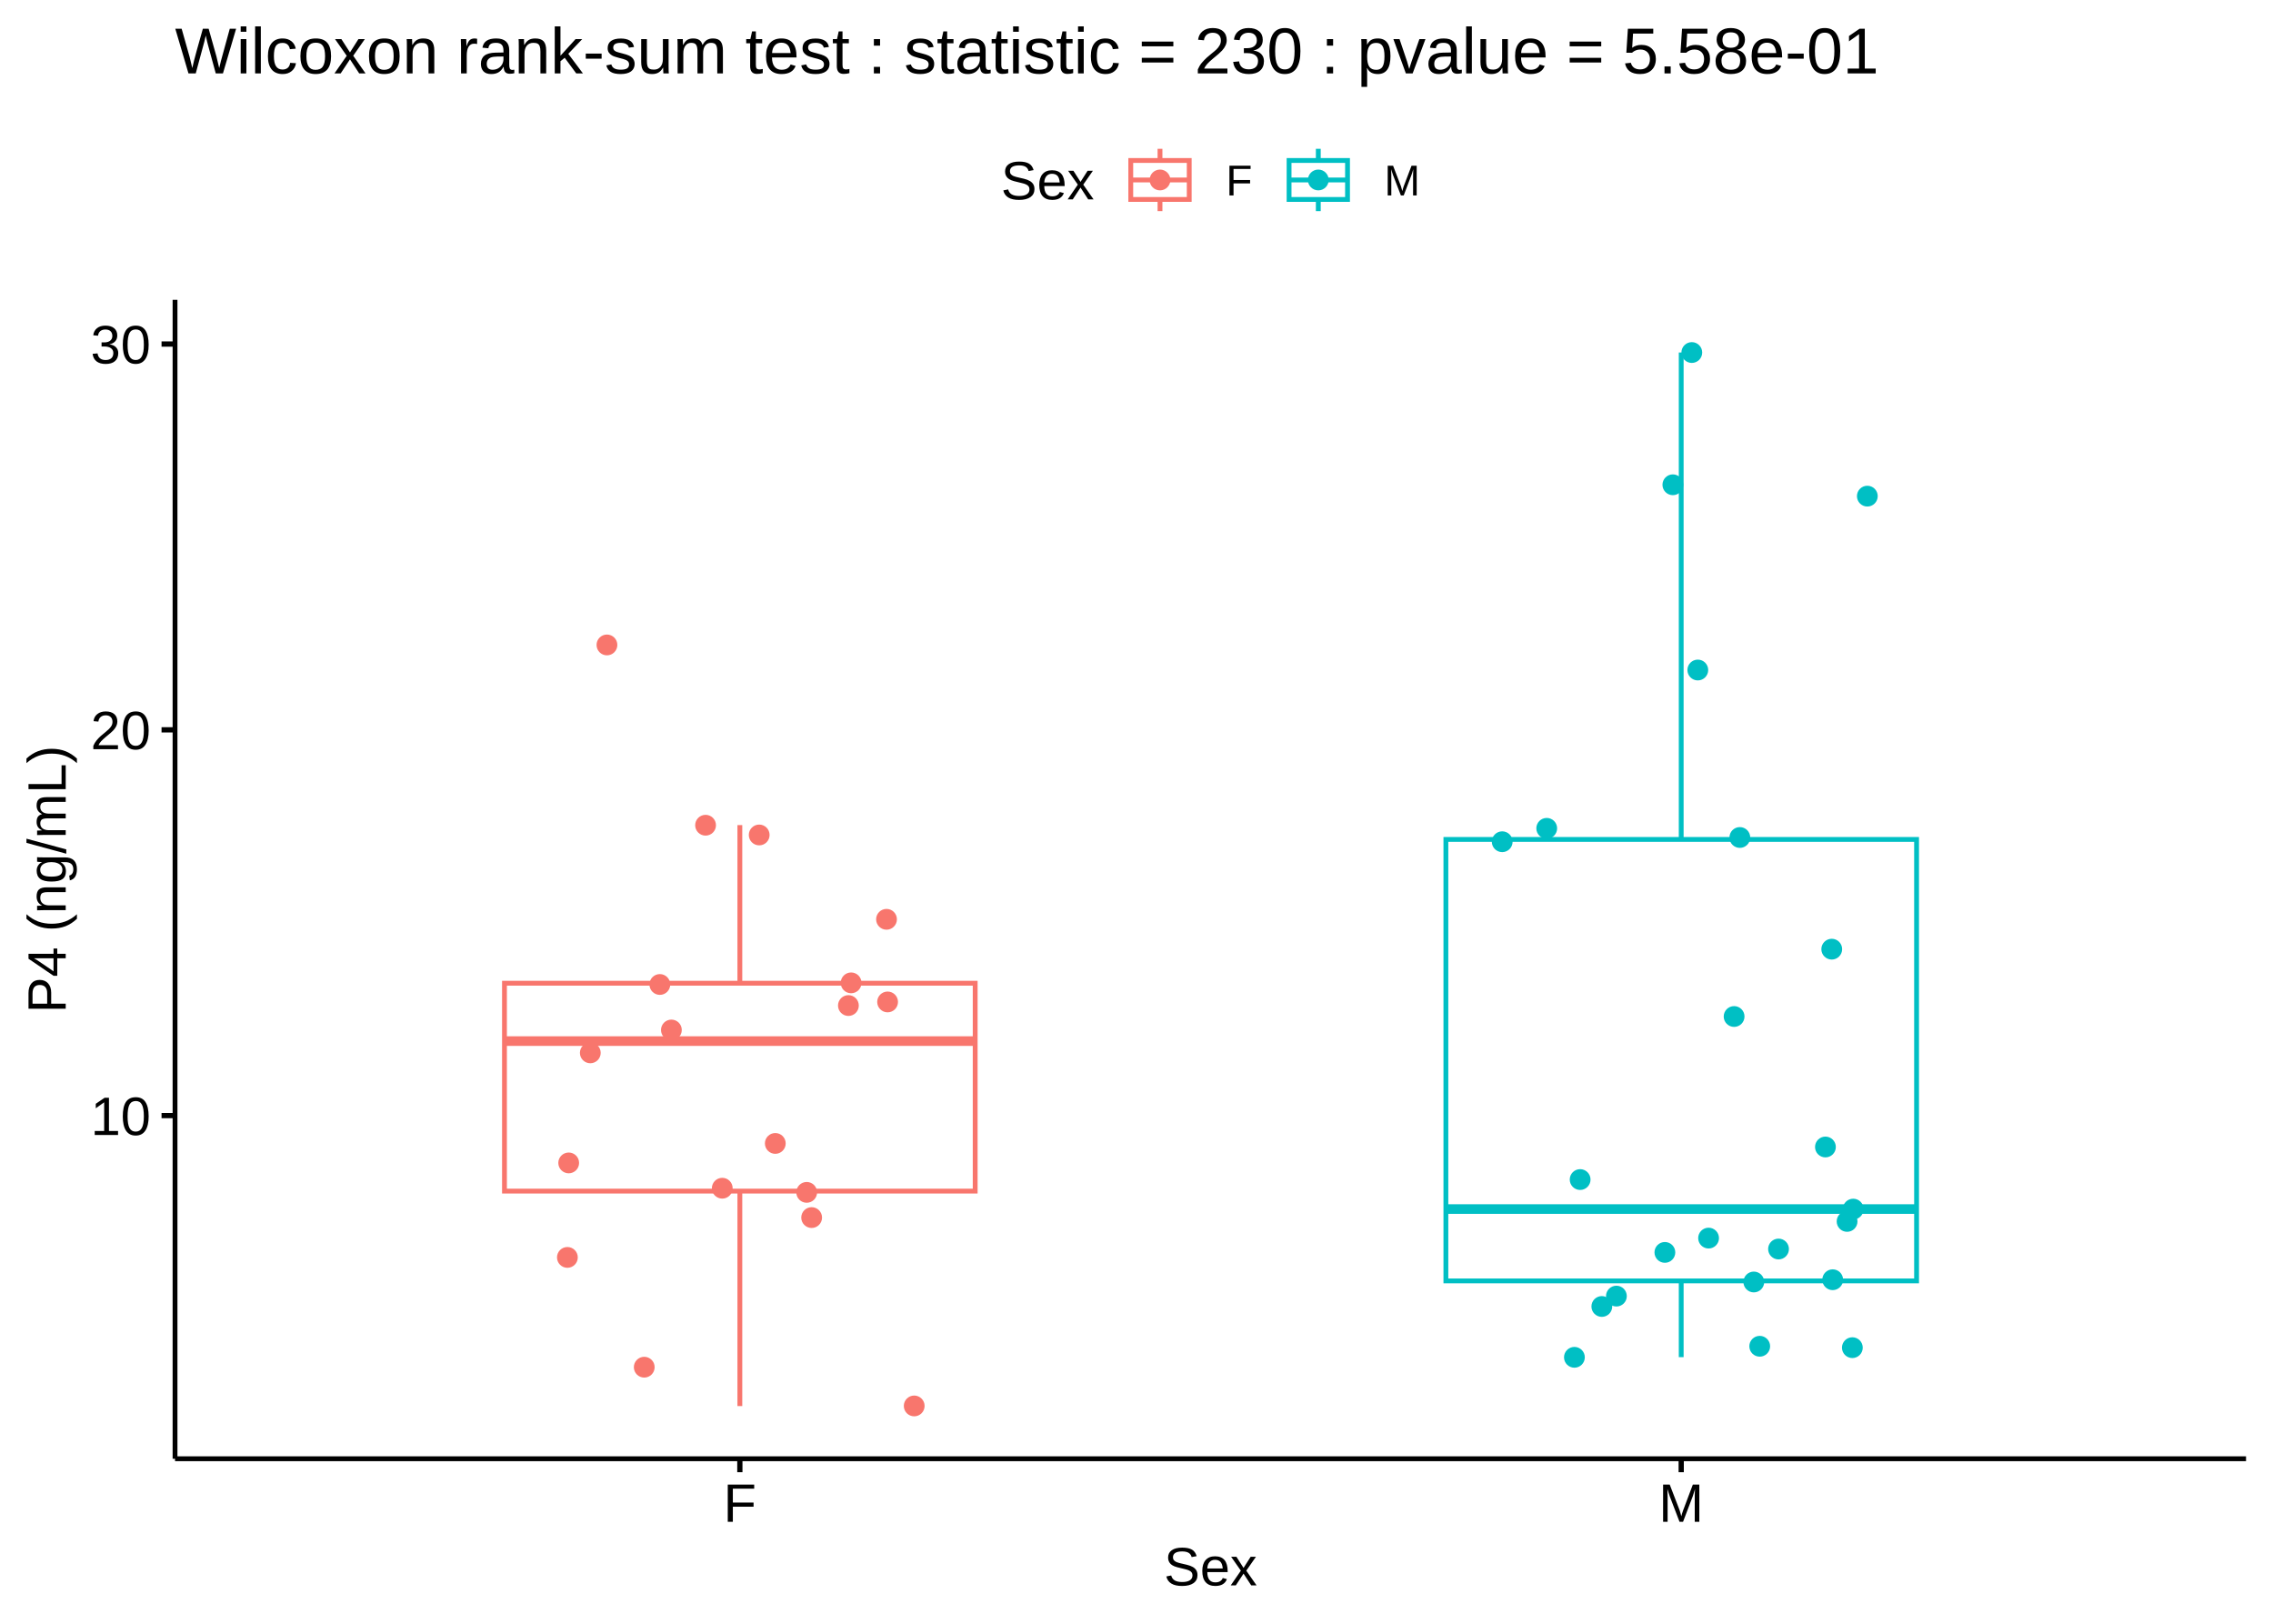
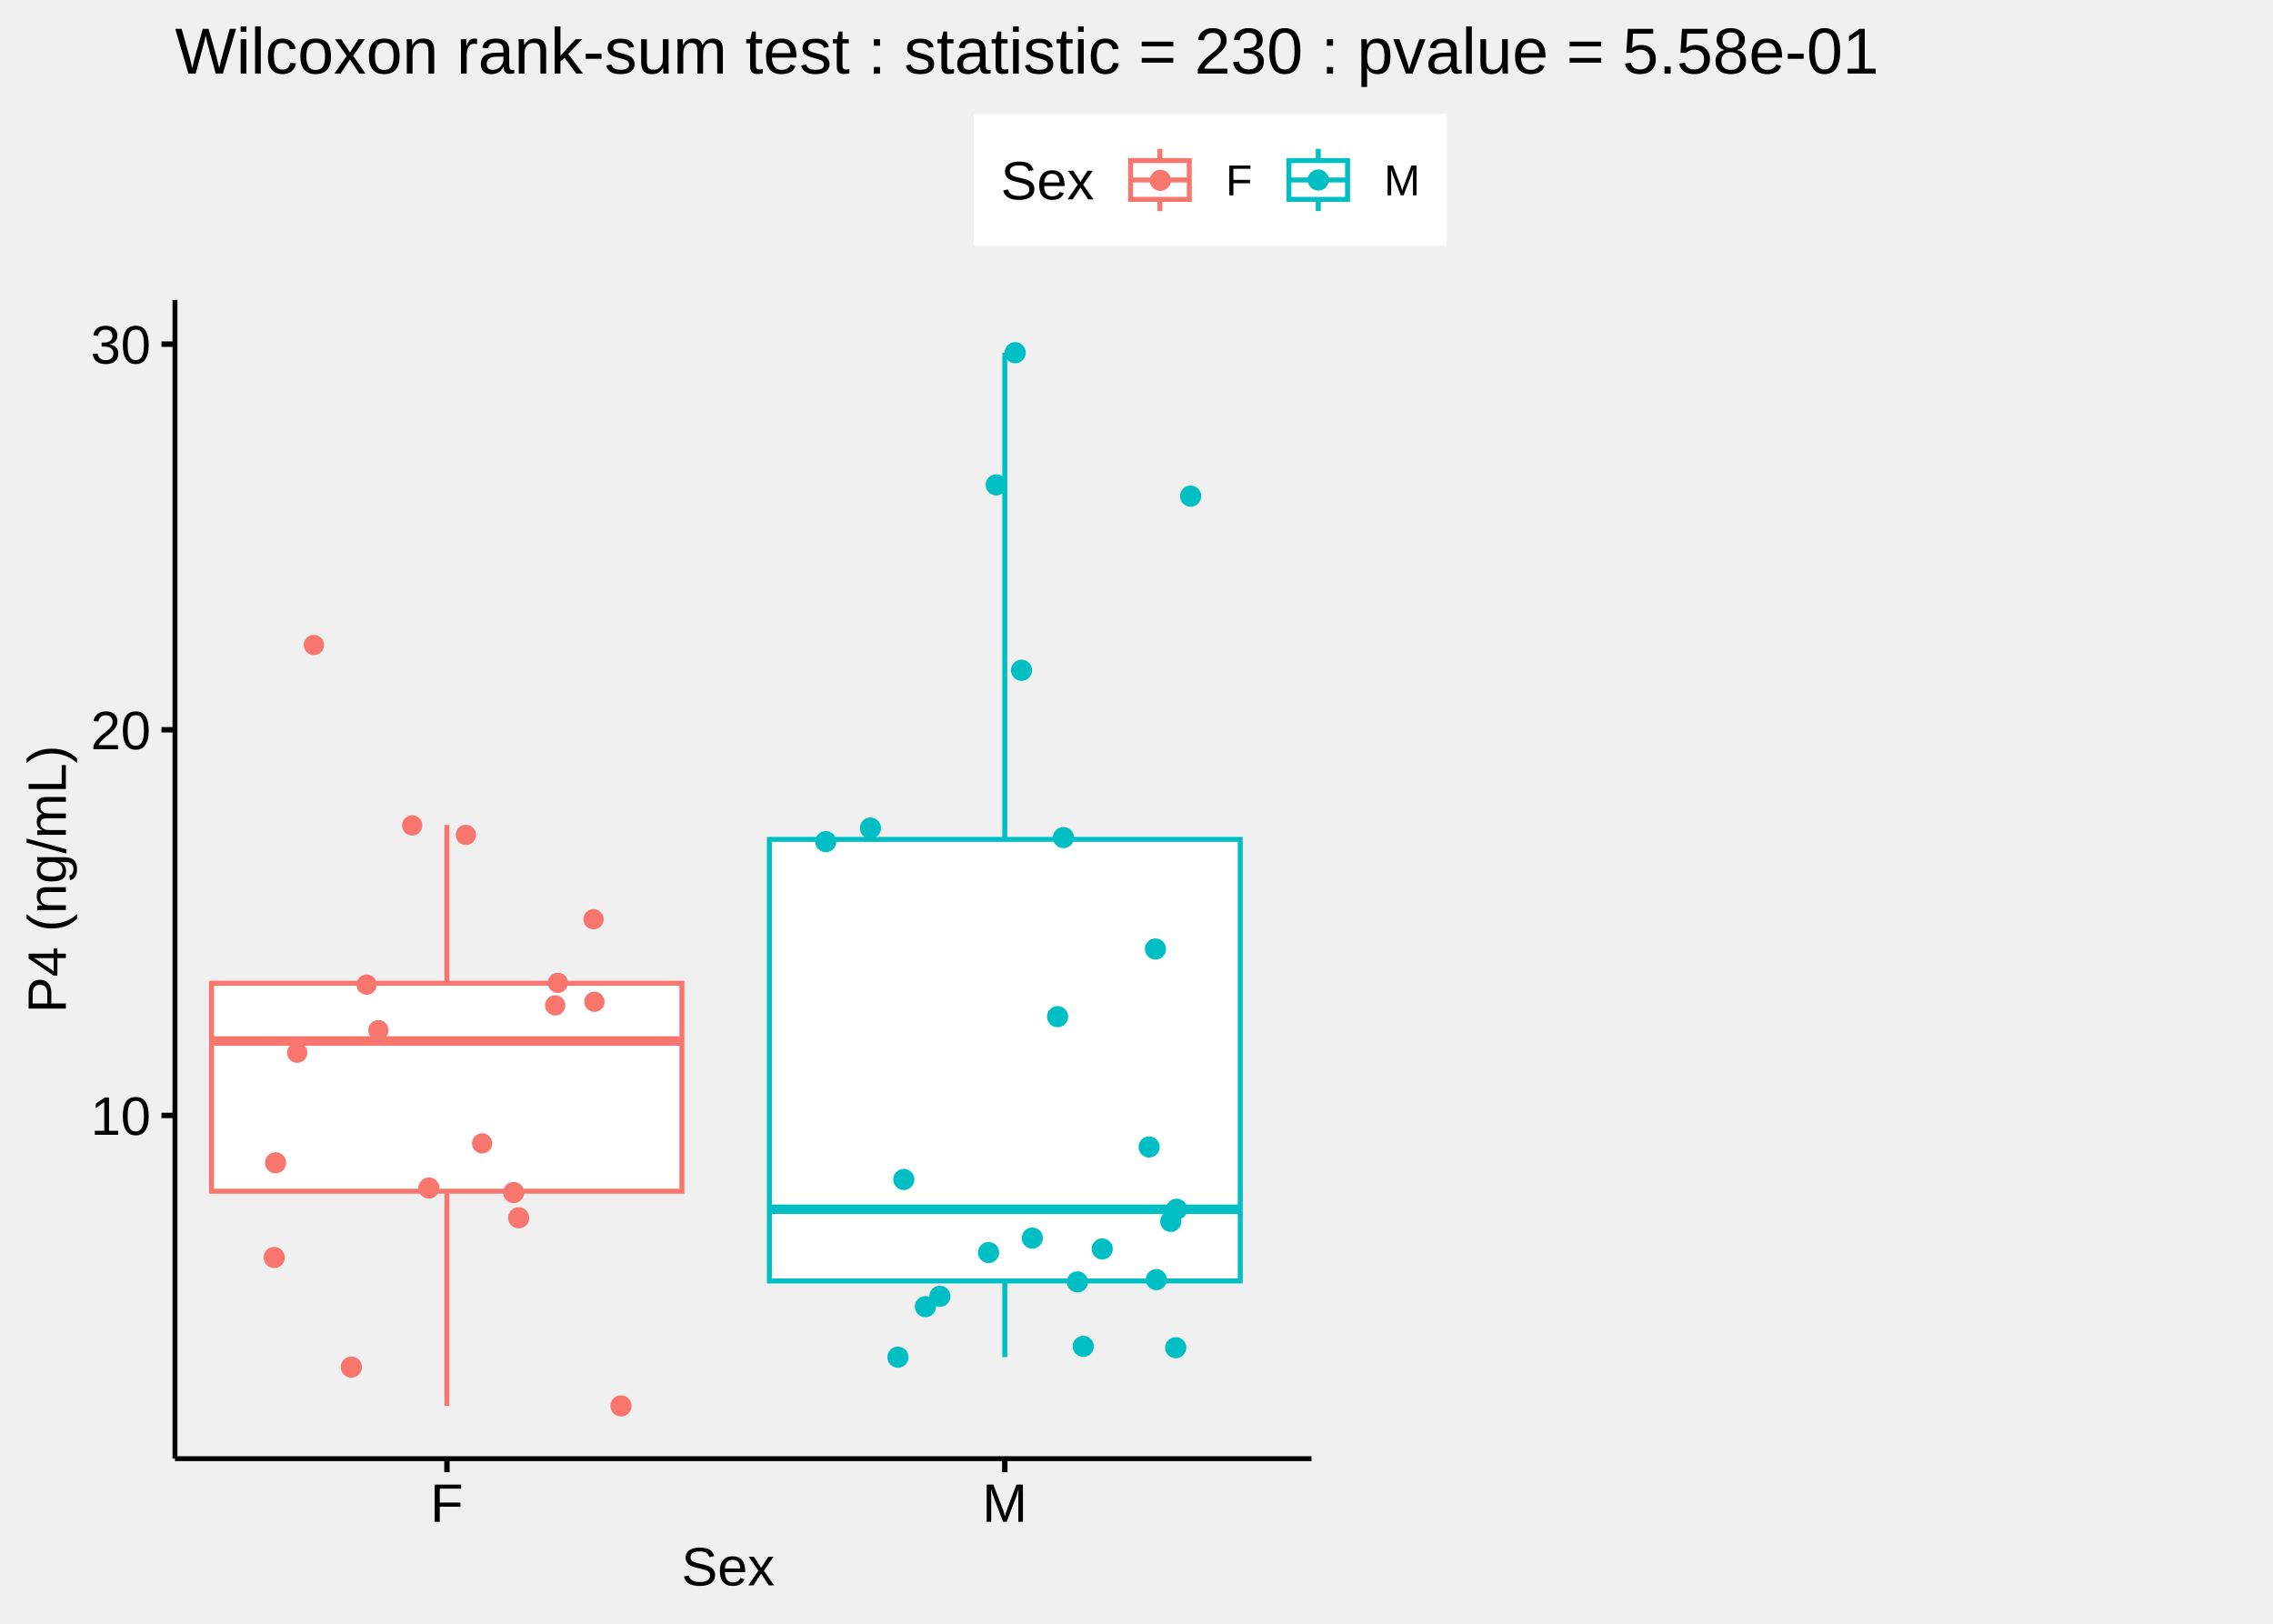
- <svg xmlns="http://www.w3.org/2000/svg" width="504.00pt" height="360.00pt" viewBox="0 0 504.00 360.00">
-   <g class="svglite">
-     <defs>
-       <style type="text/css">
-     .svglite line, .svglite polyline, .svglite polygon, .svglite path, .svglite rect, .svglite circle {
-       fill: none;
-       stroke: #000000;
-       stroke-linecap: round;
-       stroke-linejoin: round;
-       stroke-miterlimit: 10.00;
-     }
-     .svglite text {
-       white-space: pre;
-     }
-     .svglite g.glyphgroup path {
-       fill: inherit;
-       stroke: none;
-     }
-   </style>
-     </defs>
-     <rect width="100%" height="100%" style="stroke: none; fill: #FFFFFF;" />
-     <defs>
-       <clipPath id="cpMC4wMHw1MDQuMDB8MC4wMHwzNjAuMDA=">
-         <rect x="0.00" y="0.00" width="504.00" height="360.00" />
-       </clipPath>
-     </defs>
-     <g clip-path="url(#cpMC4wMHw1MDQuMDB8MC4wMHwzNjAuMDA=)">
-       <rect x="0.00" y="0.00" width="504.00" height="360.00" style="stroke-width: 1.16; stroke: #FFFFFF; fill: #FFFFFF;" />
+ <svg xmlns="http://www.w3.org/2000/svg" id="Layer_1" version="1.1" viewBox="0 0 504 360">
+   <defs>
+     <style>
+       .st0, .st1, .st2, .st3, .st4, .st5, .st6, .st7, .st8 {
+         fill: none;
+       }
+ 
+       .st9, .st1, .st2, .st5, .st6, .st10 {
+         stroke-miterlimit: 10;
+       }
+ 
+       .st9, .st1, .st2, .st11, .st7 {
+         stroke: #f8766d;
+       }
+ 
+       .st9, .st1, .st3, .st5, .st10, .st7, .st8 {
+         stroke-width: 1.1px;
+       }
+ 
+       .st9, .st12, .st10 {
+         fill: #fff;
+       }
+ 
+       .st2, .st6 {
+         stroke-width: 2.1px;
+       }
+ 
+       .st13 {
+         font-size: 12px;
+       }
+ 
+       .st13, .st14, .st15 {
+         font-family: ArialMT, Arial;
+         isolation: isolate;
+       }
+ 
+       .st3, .st4 {
+         stroke: #000;
+       }
+ 
+       .st3, .st4, .st16, .st11, .st7, .st8 {
+         stroke-linejoin: round;
+       }
+ 
+       .st4 {
+         stroke-width: 1.2px;
+       }
+ 
+       .st17 {
+         clip-path: url(#clippath-1);
+       }
+ 
+       .st5, .st16, .st6, .st10, .st8 {
+         stroke: #00bfc4;
+       }
+ 
+       .st16 {
+         fill: #00bfc4;
+       }
+ 
+       .st16, .st11 {
+         stroke-linecap: round;
+         stroke-width: .7px;
+       }
+ 
+       .st14 {
+         font-size: 14.4px;
+       }
+ 
+       .st11 {
+         fill: #f8766d;
+       }
+ 
+       .st15 {
+         font-size: 9.6px;
+       }
+ 
+       .st18 {
+         clip-path: url(#clippath);
+       }
+     </style>
+     <clipPath id="clippath">
+       <rect class="st0" x="38.8" y="66.5" width="459.2" height="257" />
+     </clipPath>
+     <clipPath id="clippath-1">
+       <rect class="st0" width="504" height="360" />
+     </clipPath>
+   </defs>
+   <g class="st18">
+     <g>
+       <line class="st7" x1="99.1" y1="218" x2="99.1" y2="182.9" />
+       <line class="st7" x1="99.1" y1="264.1" x2="99.1" y2="311.7" />
+       <polygon class="st9" points="46.9 218 46.9 264.1 151.2 264.1 151.2 218 46.9 218" />
+       <line class="st2" x1="46.9" y1="230.8" x2="151.2" y2="230.8" />
+       <line class="st8" x1="222.8" y1="186.1" x2="222.8" y2="78.2" />
+       <line class="st8" x1="222.8" y1="284" x2="222.8" y2="300.9" />
+       <polygon class="st10" points="170.6 186.1 170.6 284 275 284 275 186.1 170.6 186.1" />
+       <line class="st6" x1="170.6" y1="268.1" x2="275" y2="268.1" />
+       <circle class="st11" cx="81.3" cy="218.3" r="1.9" />
+       <circle class="st11" cx="123.1" cy="222.9" r="1.9" />
+       <circle class="st11" cx="91.4" cy="183" r="1.9" />
+       <circle class="st16" cx="254.8" cy="254.3" r="2" />
+       <circle class="st16" cx="259.6" cy="270.8" r="2" />
+       <circle class="st11" cx="61.1" cy="257.8" r="2" />
+       <circle class="st16" cx="225.1" cy="78.2" r="2" />
+       <circle class="st11" cx="131.8" cy="222.1" r="1.9" />
+       <circle class="st11" cx="103.3" cy="185.1" r="1.9" />
+       <circle class="st16" cx="219.2" cy="277.7" r="2" />
+       <circle class="st16" cx="260.9" cy="268.1" r="2" />
+       <circle class="st11" cx="95.1" cy="263.4" r="2" />
+       <circle class="st11" cx="113.9" cy="264.4" r="2" />
+       <circle class="st16" cx="228.9" cy="274.5" r="2" />
+       <circle class="st11" cx="65.9" cy="233.4" r="1.9" />
+       <circle class="st16" cx="256.2" cy="210.4" r="2" />
+       <circle class="st11" cx="77.9" cy="303.1" r="2" />
+       <circle class="st11" cx="60.8" cy="278.8" r="2" />
+       <circle class="st16" cx="208.4" cy="287.4" r="2" />
+       <circle class="st16" cx="260.7" cy="298.8" r="2" />
+       <circle class="st11" cx="131.6" cy="203.8" r="1.9" />
+       <circle class="st16" cx="238.9" cy="284.2" r="2" />
+       <circle class="st16" cx="234.5" cy="225.4" r="2" />
+       <circle class="st16" cx="264" cy="110" r="2" />
+       <circle class="st16" cx="235.8" cy="185.7" r="2" />
+       <circle class="st16" cx="240.2" cy="298.5" r="2" />
+       <circle class="st16" cx="226.5" cy="148.6" r="2" />
+       <circle class="st11" cx="106.9" cy="253.5" r="1.9" />
+       <circle class="st16" cx="205.2" cy="289.7" r="2" />
+       <circle class="st11" cx="69.6" cy="143" r="1.9" />
+       <circle class="st11" cx="137.7" cy="311.7" r="2" />
+       <circle class="st16" cx="256.4" cy="283.7" r="2" />
+       <circle class="st11" cx="115" cy="270" r="2" />
+       <circle class="st11" cx="123.7" cy="217.9" r="1.9" />
+       <circle class="st16" cx="183.1" cy="186.6" r="2" />
+       <circle class="st16" cx="220.9" cy="107.5" r="2" />
+       <circle class="st16" cx="244.4" cy="276.9" r="2" />
+       <circle class="st16" cx="199.1" cy="300.9" r="2" />
+       <circle class="st11" cx="83.9" cy="228.4" r="1.9" />
+       <circle class="st16" cx="200.4" cy="261.5" r="2" />
+       <circle class="st16" cx="193" cy="183.6" r="2" />
    </g>
-     <defs>
-       <clipPath id="cpMzguODF8NDk4LjAyfDY2LjQ3fDMyMy40Mg==">
-         <rect x="38.81" y="66.47" width="459.22" height="256.95" />
-       </clipPath>
-     </defs>
-     <g clip-path="url(#cpMzguODF8NDk4LjAyfDY2LjQ3fDMyMy40Mg==)">
-       <rect x="38.81" y="66.47" width="459.22" height="256.95" style="stroke-width: 1.16; stroke: none; fill: #FFFFFF;" />
-       <line x1="164.05" y1="217.99" x2="164.05" y2="182.93" style="stroke-width: 1.07; stroke: #F8766D; stroke-linecap: butt;" />
-       <line x1="164.05" y1="264.08" x2="164.05" y2="311.74" style="stroke-width: 1.07; stroke: #F8766D; stroke-linecap: butt;" />
-       <polygon points="111.86,217.99 111.86,264.08 216.23,264.08 216.23,217.99 111.86,217.99 " style="stroke-width: 1.07; stroke: #F8766D; stroke-linecap: butt; stroke-linejoin: miter; fill: #FFFFFF;" />
-       <line x1="111.86" y1="230.82" x2="216.23" y2="230.82" style="stroke-width: 2.13; stroke: #F8766D; stroke-linecap: butt; stroke-linejoin: miter;" />
-       <line x1="372.78" y1="186.11" x2="372.78" y2="78.15" style="stroke-width: 1.07; stroke: #00BFC4; stroke-linecap: butt;" />
-       <line x1="372.78" y1="283.99" x2="372.78" y2="300.90" style="stroke-width: 1.07; stroke: #00BFC4; stroke-linecap: butt;" />
-       <polygon points="320.60,186.11 320.60,283.99 424.97,283.99 424.97,186.11 320.60,186.11 " style="stroke-width: 1.07; stroke: #00BFC4; stroke-linecap: butt; stroke-linejoin: miter; fill: #FFFFFF;" />
-       <line x1="320.60" y1="268.06" x2="424.97" y2="268.06" style="stroke-width: 2.13; stroke: #00BFC4; stroke-linecap: butt; stroke-linejoin: miter;" />
-       <circle cx="146.31" cy="218.27" r="1.95" style="stroke-width: 0.71; stroke: #F8766D; fill: #F8766D;" />
-       <circle cx="188.12" cy="222.94" r="1.95" style="stroke-width: 0.71; stroke: #F8766D; fill: #F8766D;" />
-       <circle cx="156.45" cy="182.96" r="1.95" style="stroke-width: 0.71; stroke: #F8766D; fill: #F8766D;" />
-       <circle cx="404.76" cy="254.30" r="1.95" style="stroke-width: 0.71; stroke: #00BFC4; fill: #00BFC4;" />
-       <circle cx="409.56" cy="270.80" r="1.95" style="stroke-width: 0.71; stroke: #00BFC4; fill: #00BFC4;" />
-       <circle cx="126.10" cy="257.83" r="1.95" style="stroke-width: 0.71; stroke: #F8766D; fill: #F8766D;" />
-       <circle cx="375.13" cy="78.16" r="1.95" style="stroke-width: 0.71; stroke: #00BFC4; fill: #00BFC4;" />
-       <circle cx="196.81" cy="222.14" r="1.95" style="stroke-width: 0.71; stroke: #F8766D; fill: #F8766D;" />
-       <circle cx="168.34" cy="185.12" r="1.95" style="stroke-width: 0.71; stroke: #F8766D; fill: #F8766D;" />
-       <circle cx="369.16" cy="277.67" r="1.95" style="stroke-width: 0.71; stroke: #00BFC4; fill: #00BFC4;" />
-       <circle cx="410.92" cy="268.07" r="1.95" style="stroke-width: 0.71; stroke: #00BFC4; fill: #00BFC4;" />
-       <circle cx="160.15" cy="263.44" r="1.95" style="stroke-width: 0.71; stroke: #F8766D; fill: #F8766D;" />
-       <circle cx="178.87" cy="264.36" r="1.95" style="stroke-width: 0.71; stroke: #F8766D; fill: #F8766D;" />
-       <circle cx="378.85" cy="274.50" r="1.95" style="stroke-width: 0.71; stroke: #00BFC4; fill: #00BFC4;" />
-       <circle cx="130.89" cy="233.43" r="1.95" style="stroke-width: 0.71; stroke: #F8766D; fill: #F8766D;" />
-       <circle cx="406.16" cy="210.44" r="1.95" style="stroke-width: 0.71; stroke: #00BFC4; fill: #00BFC4;" />
-       <circle cx="142.85" cy="303.12" r="1.95" style="stroke-width: 0.71; stroke: #F8766D; fill: #F8766D;" />
-       <circle cx="125.81" cy="278.78" r="1.95" style="stroke-width: 0.71; stroke: #F8766D; fill: #F8766D;" />
-       <circle cx="358.41" cy="287.36" r="1.95" style="stroke-width: 0.71; stroke: #00BFC4; fill: #00BFC4;" />
-       <circle cx="410.73" cy="298.79" r="1.95" style="stroke-width: 0.71; stroke: #00BFC4; fill: #00BFC4;" />
-       <circle cx="196.57" cy="203.82" r="1.95" style="stroke-width: 0.71; stroke: #F8766D; fill: #F8766D;" />
-       <circle cx="388.88" cy="284.23" r="1.95" style="stroke-width: 0.71; stroke: #00BFC4; fill: #00BFC4;" />
-       <circle cx="384.51" cy="225.37" r="1.95" style="stroke-width: 0.71; stroke: #00BFC4; fill: #00BFC4;" />
-       <circle cx="414.05" cy="110.00" r="1.95" style="stroke-width: 0.71; stroke: #00BFC4; fill: #00BFC4;" />
-       <circle cx="385.78" cy="185.68" r="1.95" style="stroke-width: 0.71; stroke: #00BFC4; fill: #00BFC4;" />
-       <circle cx="390.19" cy="298.48" r="1.95" style="stroke-width: 0.71; stroke: #00BFC4; fill: #00BFC4;" />
-       <circle cx="376.46" cy="148.55" r="1.95" style="stroke-width: 0.71; stroke: #00BFC4; fill: #00BFC4;" />
-       <circle cx="171.91" cy="253.51" r="1.95" style="stroke-width: 0.71; stroke: #F8766D; fill: #F8766D;" />
-       <circle cx="355.18" cy="289.66" r="1.95" style="stroke-width: 0.71; stroke: #00BFC4; fill: #00BFC4;" />
-       <circle cx="134.58" cy="142.99" r="1.95" style="stroke-width: 0.71; stroke: #F8766D; fill: #F8766D;" />
-       <circle cx="202.71" cy="311.71" r="1.95" style="stroke-width: 0.71; stroke: #F8766D; fill: #F8766D;" />
-       <circle cx="406.37" cy="283.73" r="1.95" style="stroke-width: 0.71; stroke: #00BFC4; fill: #00BFC4;" />
-       <circle cx="179.97" cy="269.95" r="1.95" style="stroke-width: 0.71; stroke: #F8766D; fill: #F8766D;" />
-       <circle cx="188.72" cy="217.91" r="1.95" style="stroke-width: 0.71; stroke: #F8766D; fill: #F8766D;" />
-       <circle cx="333.09" cy="186.62" r="1.95" style="stroke-width: 0.71; stroke: #00BFC4; fill: #00BFC4;" />
-       <circle cx="370.93" cy="107.48" r="1.95" style="stroke-width: 0.71; stroke: #00BFC4; fill: #00BFC4;" />
-       <circle cx="394.36" cy="276.92" r="1.95" style="stroke-width: 0.71; stroke: #00BFC4; fill: #00BFC4;" />
-       <circle cx="349.10" cy="300.93" r="1.95" style="stroke-width: 0.71; stroke: #00BFC4; fill: #00BFC4;" />
-       <circle cx="148.87" cy="228.36" r="1.95" style="stroke-width: 0.71; stroke: #F8766D; fill: #F8766D;" />
-       <circle cx="350.37" cy="261.52" r="1.95" style="stroke-width: 0.71; stroke: #00BFC4; fill: #00BFC4;" />
-       <circle cx="342.96" cy="183.65" r="1.95" style="stroke-width: 0.71; stroke: #00BFC4; fill: #00BFC4;" />
-     </g>
-     <g clip-path="url(#cpMC4wMHw1MDQuMDB8MC4wMHwzNjAuMDA=)">
-       <polyline points="38.81,323.42 38.81,66.47 " style="stroke-width: 1.07; stroke-linecap: butt;" />
-       <text x="33.43" y="251.64" text-anchor="end" style="font-size: 12.00px; font-family: &quot;Arial&quot;;" textLength="13.34px" lengthAdjust="spacingAndGlyphs">10</text>
-       <text x="33.43" y="166.11" text-anchor="end" style="font-size: 12.00px; font-family: &quot;Arial&quot;;" textLength="13.34px" lengthAdjust="spacingAndGlyphs">20</text>
-       <text x="33.43" y="80.57" text-anchor="end" style="font-size: 12.00px; font-family: &quot;Arial&quot;;" textLength="13.34px" lengthAdjust="spacingAndGlyphs">30</text>
-       <polyline points="35.82,247.34 38.81,247.34 " style="stroke-width: 1.16; stroke-linecap: butt;" />
-       <polyline points="35.82,161.81 38.81,161.81 " style="stroke-width: 1.16; stroke-linecap: butt;" />
-       <polyline points="35.82,76.28 38.81,76.28 " style="stroke-width: 1.16; stroke-linecap: butt;" />
-       <polyline points="38.81,323.42 498.02,323.42 " style="stroke-width: 1.07; stroke-linecap: butt;" />
-       <polyline points="164.05,326.41 164.05,323.42 " style="stroke-width: 1.16; stroke-linecap: butt;" />
-       <polyline points="372.78,326.41 372.78,323.42 " style="stroke-width: 1.16; stroke-linecap: butt;" />
-       <text x="164.05" y="337.40" text-anchor="middle" style="font-size: 12.00px; font-family: &quot;Arial&quot;;" textLength="7.33px" lengthAdjust="spacingAndGlyphs">F</text>
-       <text x="372.78" y="337.40" text-anchor="middle" style="font-size: 12.00px; font-family: &quot;Arial&quot;;" textLength="10.00px" lengthAdjust="spacingAndGlyphs">M</text>
-       <text x="268.41" y="351.50" text-anchor="middle" style="font-size: 12.00px; font-family: &quot;Arial&quot;;" textLength="20.67px" lengthAdjust="spacingAndGlyphs">Sex</text>
-       <text transform="translate(14.57,194.95) rotate(-90)" text-anchor="middle" style="font-size: 12.00px; font-family: &quot;Arial&quot;;" textLength="59.34px" lengthAdjust="spacingAndGlyphs">P4 (ng/mL)</text>
-       <rect x="215.94" y="25.28" width="104.94" height="29.24" style="stroke-width: 1.16; stroke: none; fill: #FFFFFF;" />
-       <text x="221.92" y="44.20" style="font-size: 12.00px; font-family: &quot;Arial&quot;;" textLength="20.67px" lengthAdjust="spacingAndGlyphs">Sex</text>
-       <polyline points="257.21,46.81 257.21,44.22 " style="stroke-width: 1.07; stroke: #F8766D; stroke-linecap: butt; stroke-linejoin: miter;" />
-       <polyline points="257.21,35.58 257.21,32.99 " style="stroke-width: 1.07; stroke: #F8766D; stroke-linecap: butt; stroke-linejoin: miter;" />
-       <rect x="250.73" y="35.58" width="12.96" height="8.64" style="stroke-width: 1.07; stroke: #F8766D; stroke-linecap: butt; stroke-linejoin: miter; fill: #FFFFFF;" />
-       <polyline points="250.73,39.90 263.69,39.90 " style="stroke-width: 1.07; stroke: #F8766D; stroke-linecap: butt; stroke-linejoin: miter;" />
-       <circle cx="257.21" cy="39.90" r="1.95" style="stroke-width: 0.71; stroke: #F8766D; fill: #F8766D;" />
-       <polyline points="292.31,46.81 292.31,44.22 " style="stroke-width: 1.07; stroke: #00BFC4; stroke-linecap: butt; stroke-linejoin: miter;" />
-       <polyline points="292.31,35.58 292.31,32.99 " style="stroke-width: 1.07; stroke: #00BFC4; stroke-linecap: butt; stroke-linejoin: miter;" />
-       <rect x="285.83" y="35.58" width="12.96" height="8.64" style="stroke-width: 1.07; stroke: #00BFC4; stroke-linecap: butt; stroke-linejoin: miter; fill: #FFFFFF;" />
-       <polyline points="285.83,39.90 298.79,39.90 " style="stroke-width: 1.07; stroke: #00BFC4; stroke-linecap: butt; stroke-linejoin: miter;" />
-       <circle cx="292.31" cy="39.90" r="1.95" style="stroke-width: 0.71; stroke: #00BFC4; fill: #00BFC4;" />
-       <text x="271.83" y="43.33" style="font-size: 9.60px; font-family: &quot;Arial&quot;;" textLength="5.86px" lengthAdjust="spacingAndGlyphs">F</text>
-       <text x="306.92" y="43.33" style="font-size: 9.60px; font-family: &quot;Arial&quot;;" textLength="7.98px" lengthAdjust="spacingAndGlyphs">M</text>
-       <text x="38.81" y="16.28" style="font-size: 14.40px; font-family: &quot;Arial&quot;;" textLength="377.61px" lengthAdjust="spacingAndGlyphs">Wilcoxon rank-sum test : statistic = 230 : pvalue = 5.58e-01</text>
+   </g>
+   <g class="st17">
+     <g>
+       <line class="st3" x1="38.8" y1="323.4" x2="38.8" y2="66.5" />
+       <text class="st13" transform="translate(20.1 251.6)">
+         <tspan x="0" y="0">10</tspan>
+       </text>
+       <text class="st13" transform="translate(20.1 166.1)">
+         <tspan x="0" y="0">20</tspan>
+       </text>
+       <text class="st13" transform="translate(20.1 80.6)">
+         <tspan x="0" y="0">30</tspan>
+       </text>
+       <line class="st4" x1="35.8" y1="247.3" x2="38.8" y2="247.3" />
+       <line class="st4" x1="35.8" y1="161.8" x2="38.8" y2="161.8" />
+       <line class="st4" x1="35.8" y1="76.3" x2="38.8" y2="76.3" />
+       <line class="st3" x1="38.8" y1="323.4" x2="290.8" y2="323.4" />
+       <line class="st4" x1="99.1" y1="326.4" x2="99.1" y2="323.4" />
+       <line class="st4" x1="222.8" y1="326.4" x2="222.8" y2="323.4" />
+       <text class="st13" transform="translate(95.4 337.4)">
+         <tspan x="0" y="0">F</tspan>
+       </text>
+       <text class="st13" transform="translate(217.8 337.4)">
+         <tspan x="0" y="0">M</tspan>
+       </text>
+       <text class="st13" transform="translate(151.1 351.5)">
+         <tspan x="0" y="0">Sex</tspan>
+       </text>
+       <text class="st13" transform="translate(14.6 224.6) rotate(-90)">
+         <tspan x="0" y="0">P4 (ng/mL)</tspan>
+       </text>
+       <rect class="st12" x="215.9" y="25.3" width="104.9" height="29.2" />
+       <text class="st13" transform="translate(221.9 44.2)">
+         <tspan x="0" y="0">Sex</tspan>
+       </text>
+       <line class="st1" x1="257.2" y1="46.8" x2="257.2" y2="44.2" />
+       <line class="st1" x1="257.2" y1="35.6" x2="257.2" y2="33" />
+       <rect class="st9" x="250.7" y="35.6" width="13" height="8.6" />
+       <line class="st1" x1="250.7" y1="39.9" x2="263.7" y2="39.9" />
+       <circle class="st11" cx="257.2" cy="39.9" r="2" transform="translate(159.3 281.1) rotate(-76.7)" />
+       <line class="st5" x1="292.3" y1="46.8" x2="292.3" y2="44.2" />
+       <line class="st5" x1="292.3" y1="35.6" x2="292.3" y2="33" />
+       <rect class="st10" x="285.8" y="35.6" width="13" height="8.6" />
+       <line class="st5" x1="285.8" y1="39.9" x2="298.8" y2="39.9" />
+       <circle class="st16" cx="292.3" cy="39.9" r="2" />
+       <text class="st15" transform="translate(271.8 43.3)">
+         <tspan x="0" y="0">F</tspan>
+       </text>
+       <text class="st15" transform="translate(306.9 43.3)">
+         <tspan x="0" y="0">M</tspan>
+       </text>
+       <text class="st14" transform="translate(38.8 16.3)">
+         <tspan x="0" y="0">Wilcoxon rank-sum test : statistic = 230 : pvalue = 5.58e-01</tspan>
+       </text>
    </g>
  </g>
</svg>
